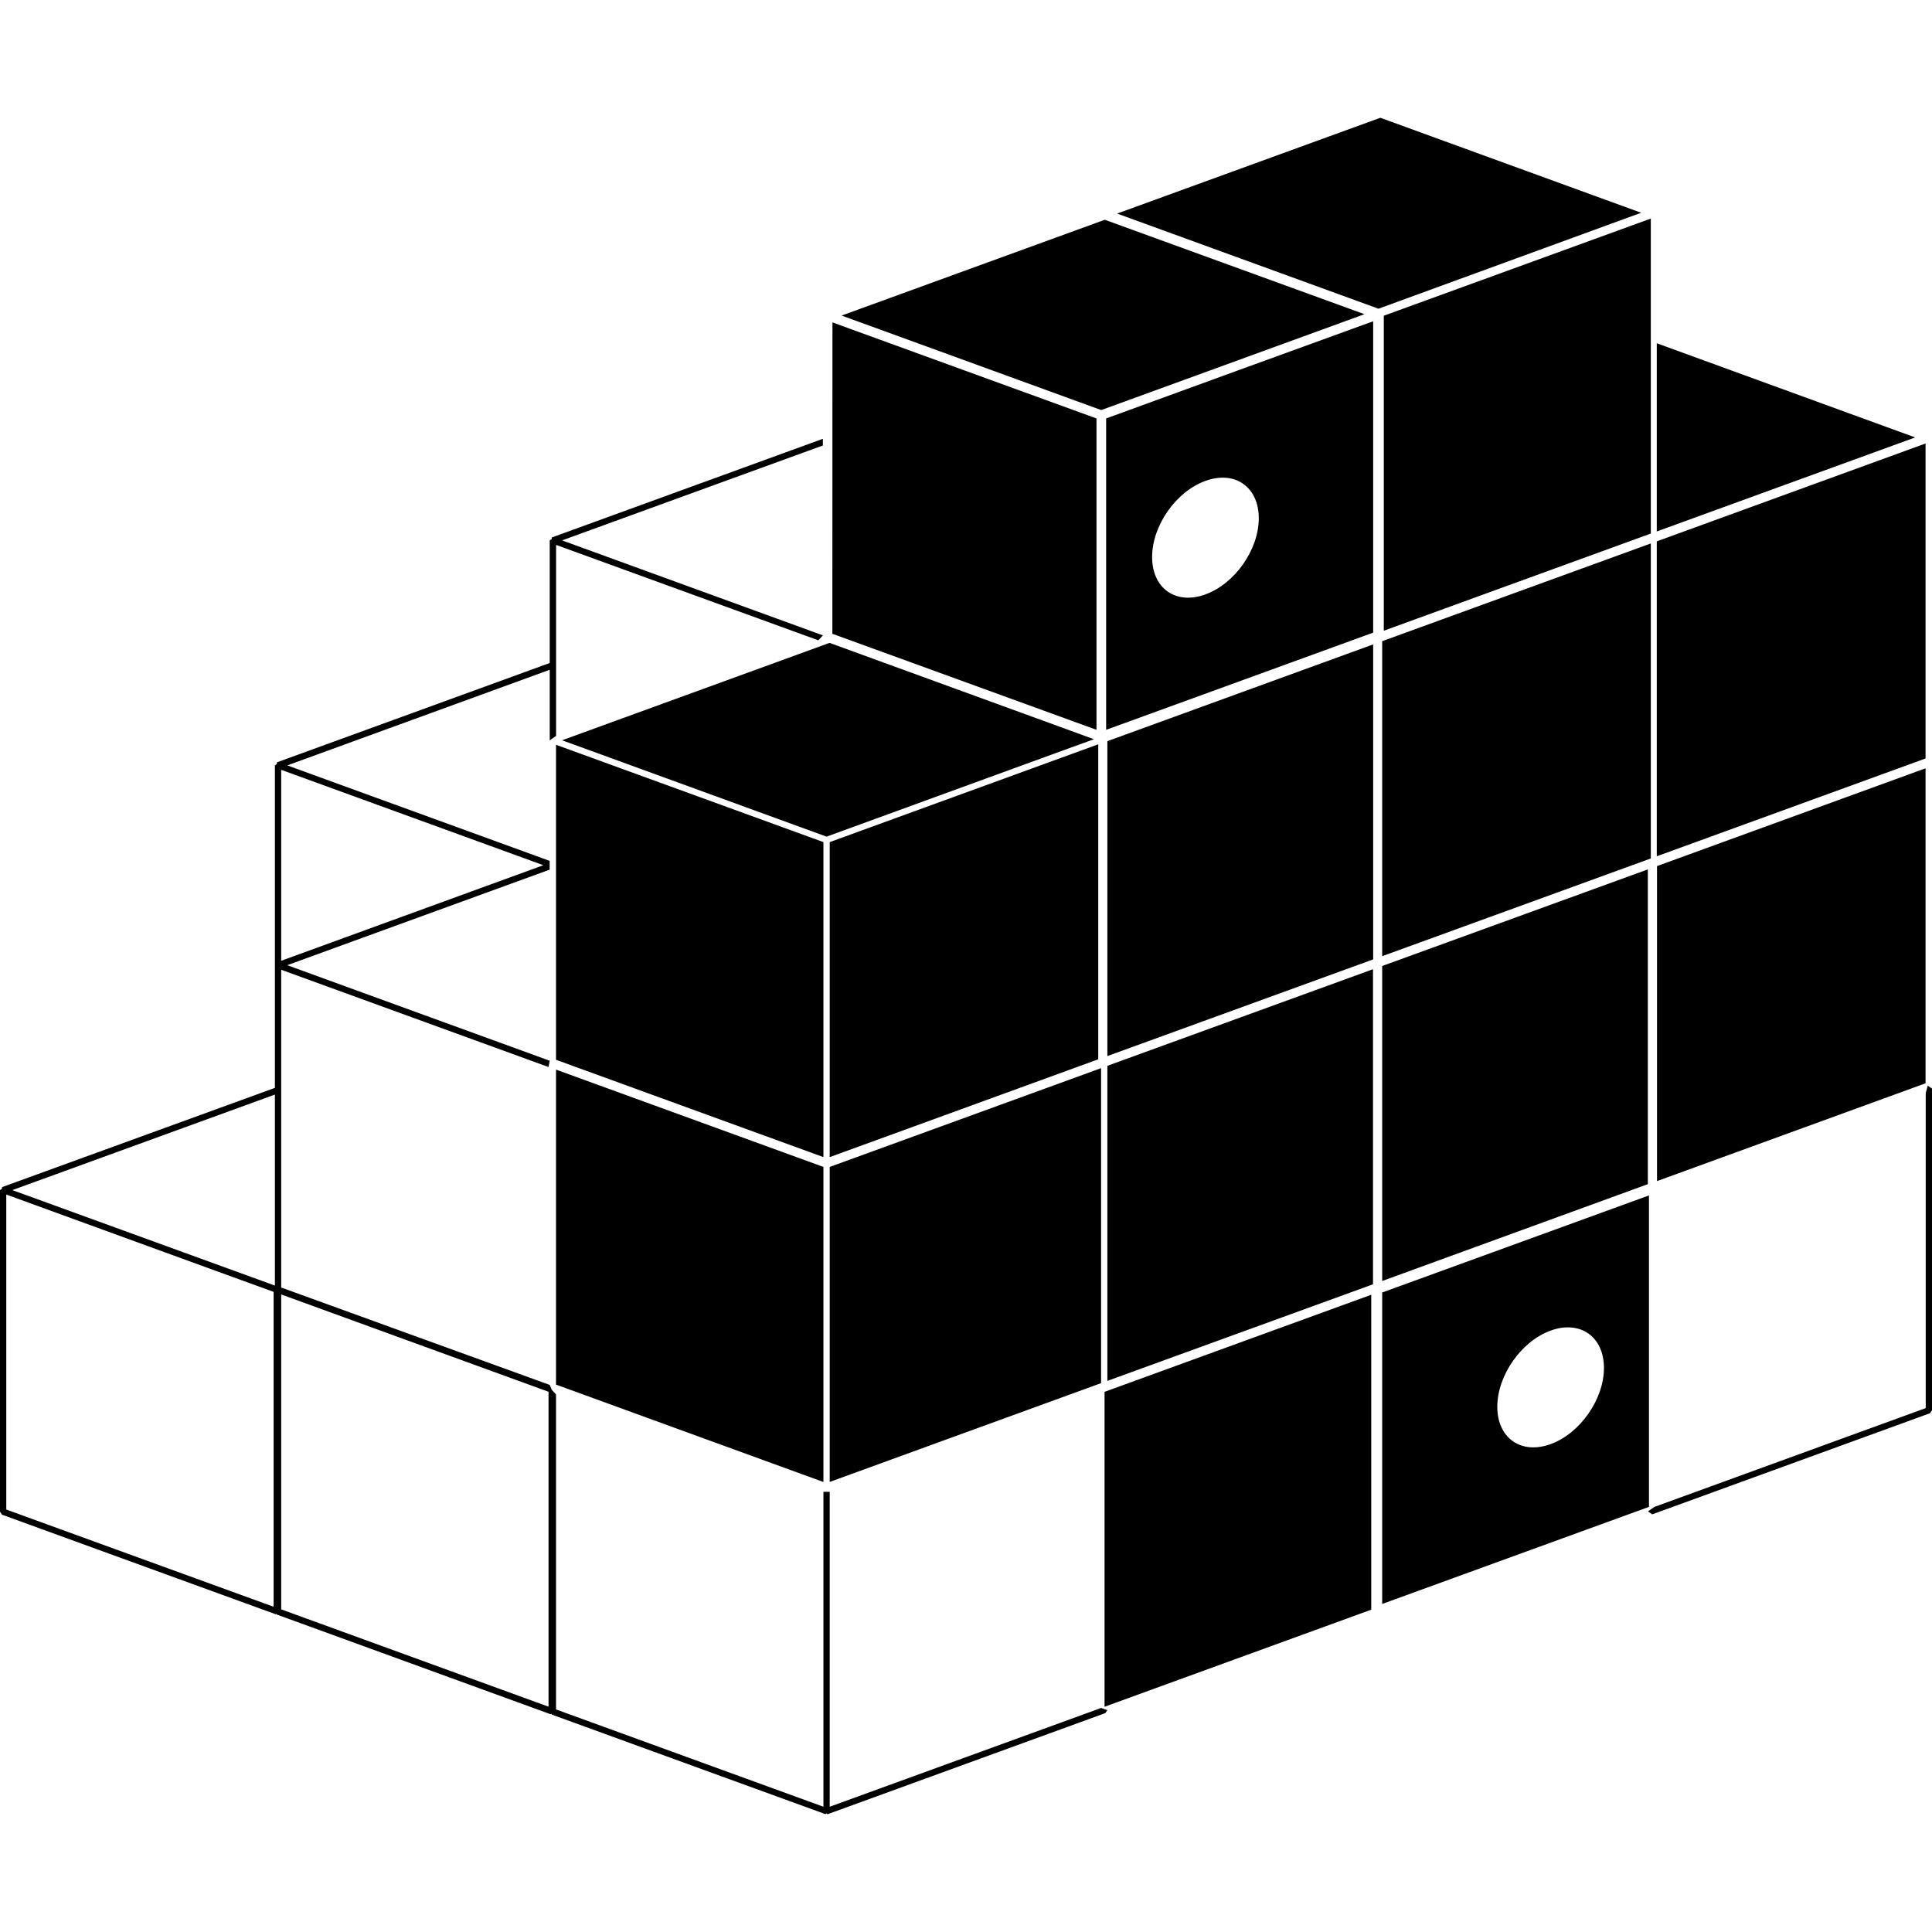
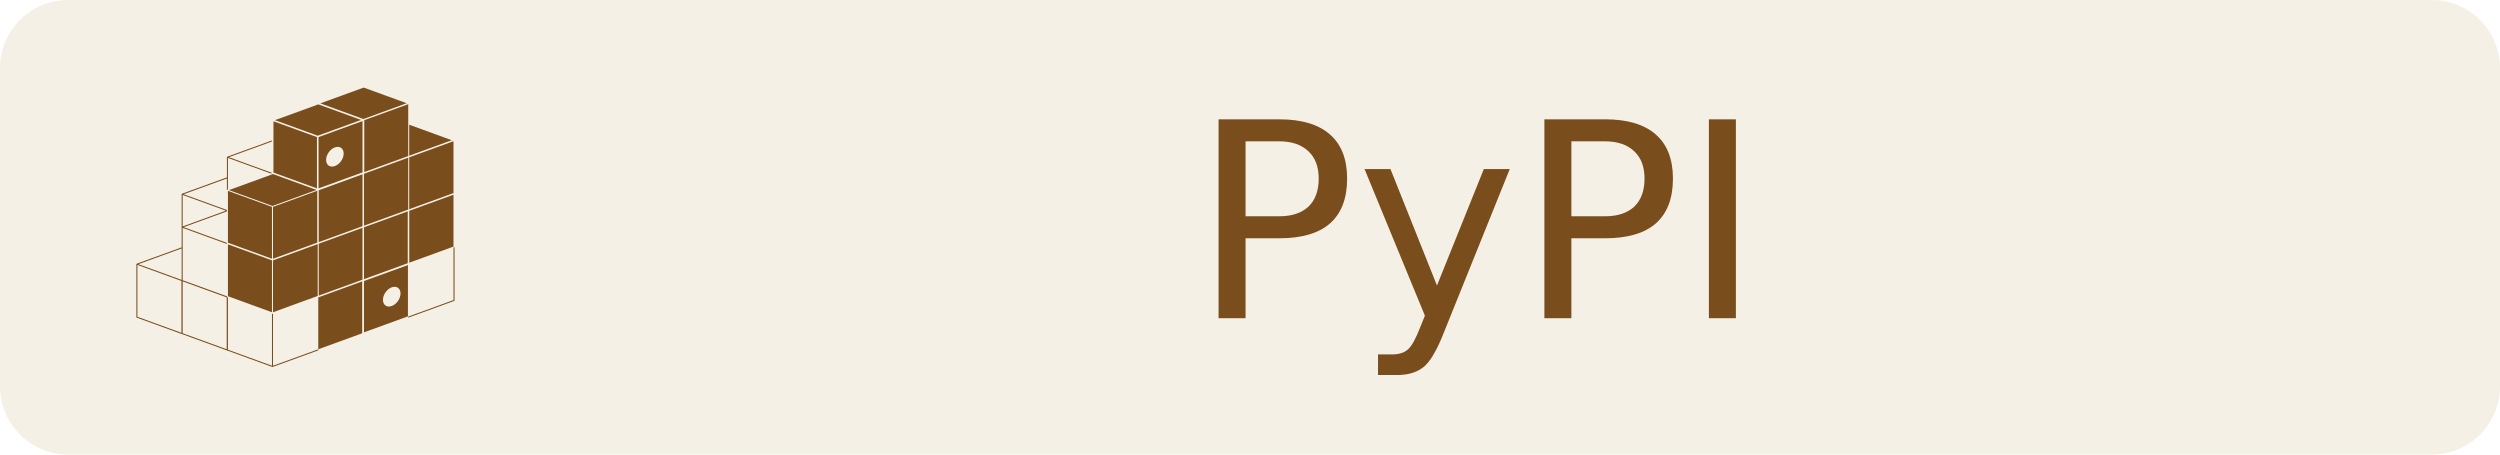
- <svg xmlns="http://www.w3.org/2000/svg" role="img" viewBox="0 0 24 24">
-   <path d="M23.922 13.58v3.912L20.55 18.72l-.078.055.052.037 3.45-1.256.026-.036v-3.997l-.053-.036-.025.092z M23.621 5.618l-3.04 1.107v3.912l3.339-1.215V5.509zM23.92 13.457V9.544l-3.336 1.215v3.913zM20.47 14.71V10.8L17.17 12v3.913zM17.034 19.996v-3.912l-3.313 1.206v3.912zM17.17 16.057v3.868l3.314-1.206V14.85l-3.314 1.206zm2.093 1.882c-.367.134-.663-.074-.663-.463s.296-.814.663-.947c.365-.133.662.075.662.464s-.297.814-.662.946z M13.225 9.315l.365-.132-3.285-1.197-3.323 1.21.102.037 3.184 1.16zM20.507 10.664V6.751L17.17 7.965v3.913zM17.058 11.918V8.005l-3.302 1.202v3.912zM13.643 9.246l-3.336 1.215v3.913l3.336-1.215zM6.907 13.165l3.322 1.209v-3.913L6.907 9.252z M10.34 7.873l3.281 1.193V5.198l-3.28-1.193zM20.507 2.715L17.19 3.922v3.913l3.317-1.207zM16.95 3.903L13.724 2.73l-3.269 1.19 3.225 1.174zM15.365 4.606l-1.624.592v3.868l3.317-1.207V3.991l-1.693.615zm-.391 2.778c-.367.134-.662-.074-.662-.464s.295-.813.662-.946c.366-.133.663.074.663.464s-.297.813-.663.946z M10.229 18.41v-3.914l-3.322-1.209V17.2zM13.678 17.182v-3.913l-3.371 1.227v3.913z M13.756 17.154l3.3-1.2V12.04l-3.3 1.2zM13.678 21.217l-3.371 1.227v-3.912h-.078v3.912l-3.322-1.209v-3.913l-.053-.058-.025-.06-3.336-1.21v-3.948l.034.013 3.287 1.196.015-.078-3.261-1.187 3.26-1.187v-.109L3.876 9.62l-.307-.112 3.26-1.188v.877l.079-.055V6.769l3.257 1.185.058-.061L7.084 6.75l-.102-.037 3.24-1.179v-.083L6.854 6.677v.018l-.025.018v1.523L3.44 9.47v.02l-.025.017v4.007l-3.39 1.233v.019L0 14.784v3.995l.025.037 3.4 1.237.008-.006.007.01 3.4 1.238.008-.006.006.01 3.4 1.237.014-.009.012.01 3.45-1.256.026-.037-.078-.027zM3.493 9.563l3.257 1.185-3.257 1.187V9.562zM3.4 19.96L.078 18.752v-3.913l2.361.86.96.349v3.913zm.015-3.99L.335 14.85l-.182-.066 3.262-1.187v2.374zm3.399 5.231l-3.321-1.209v-3.912l3.321 1.209v3.912zM23.791 5.434l-3.21-1.17v2.338zM20.387 2.643l-3.24-1.18-3.27 1.19 3.247 1.182z" />
+ <svg xmlns="http://www.w3.org/2000/svg" width="110" height="20" role="img" aria-label="PyPI">
+   <rect width="110" height="20" rx="3" fill="#f5f0e6" />
+   <g transform="translate(6, 3) scale(0.5833333)">
+     <path fill="#7a4d1c" fill-rule="evenodd" d="M23.922 13.58v3.912L20.55 18.72l-.078.055.052.037 3.45-1.256.026-.036v-3.997l-.053-.036-.025.092z M23.621 5.618l-3.04 1.107v3.912l3.339-1.215V5.509zM23.92 13.457V9.544l-3.336 1.215v3.913zM20.47 14.71V10.8L17.17 12v3.913zM17.034 19.996v-3.912l-3.313 1.206v3.912zM17.17 16.057v3.868l3.314-1.206V14.85l-3.314 1.206zm2.093 1.882c-.367.134-.663-.074-.663-.463s.296-.814.663-.947c.365-.133.662.075.662.464s-.297.814-.662.946z M13.225 9.315l.365-.132-3.285-1.197-3.323 1.21.102.037 3.184 1.16zM20.507 10.664V6.751L17.17 7.965v3.913zM17.058 11.918V8.005l-3.302 1.202v3.912zM13.643 9.246l-3.336 1.215v3.913l3.336-1.215zM6.907 13.165l3.322 1.209v-3.913L6.907 9.252z M10.34 7.873l3.281 1.193V5.198l-3.28-1.193zM20.507 2.715L17.19 3.922v3.913l3.317-1.207zM16.95 3.903L13.724 2.73l-3.269 1.19 3.225 1.174zM15.365 4.606l-1.624.592v3.868l3.317-1.207V3.991l-1.693.615zm-.391 2.778c-.367.134-.662-.074-.662-.464s.295-.813.662-.946c.366-.133.663.074.663.464s-.297.813-.663.946z M10.229 18.41v-3.914l-3.322-1.209V17.2zM13.678 17.182v-3.913l-3.371 1.227v3.913z M13.756 17.154l3.3-1.2V12.04l-3.3 1.2zM13.678 21.217l-3.371 1.227v-3.912h-.078v3.912l-3.322-1.209v-3.913l-.053-.058-.025-.06-3.336-1.21v-3.948l.034.013 3.287 1.196.015-.078-3.261-1.187 3.26-1.187v-.109L3.876 9.62l-.307-.112 3.26-1.188v.877l.079-.055V6.769l3.257 1.185.058-.061L7.084 6.75l-.102-.037 3.24-1.179v-.083L6.854 6.677v.018l-.025.018v1.523L3.44 9.47v.02l-.025.017v4.007l-3.39 1.233v.019L0 14.784v3.995l.025.037 3.4 1.237.008-.006.007.01 3.4 1.238.008-.006.006.01 3.4 1.237.014-.009.012.01 3.45-1.256.026-.037-.078-.027zM3.493 9.563l3.257 1.185-3.257 1.187V9.562zM3.4 19.96L.078 18.752v-3.913l2.361.86.96.349v3.913zm.015-3.99L.335 14.85l-.182-.066 3.262-1.187v2.374zm3.399 5.231l-3.321-1.209v-3.912l3.321 1.209v3.912zM23.791 5.434l-3.21-1.17v2.338zM20.387 2.643l-3.24-1.18-3.27 1.19 3.247 1.182z" />
+   </g>
+   <text x="65" y="14" fill="#7a4d1c" text-anchor="middle" font-family="DejaVu Sans,Verdana,Geneva,sans-serif" font-size="12">PyPI</text>
</svg>
